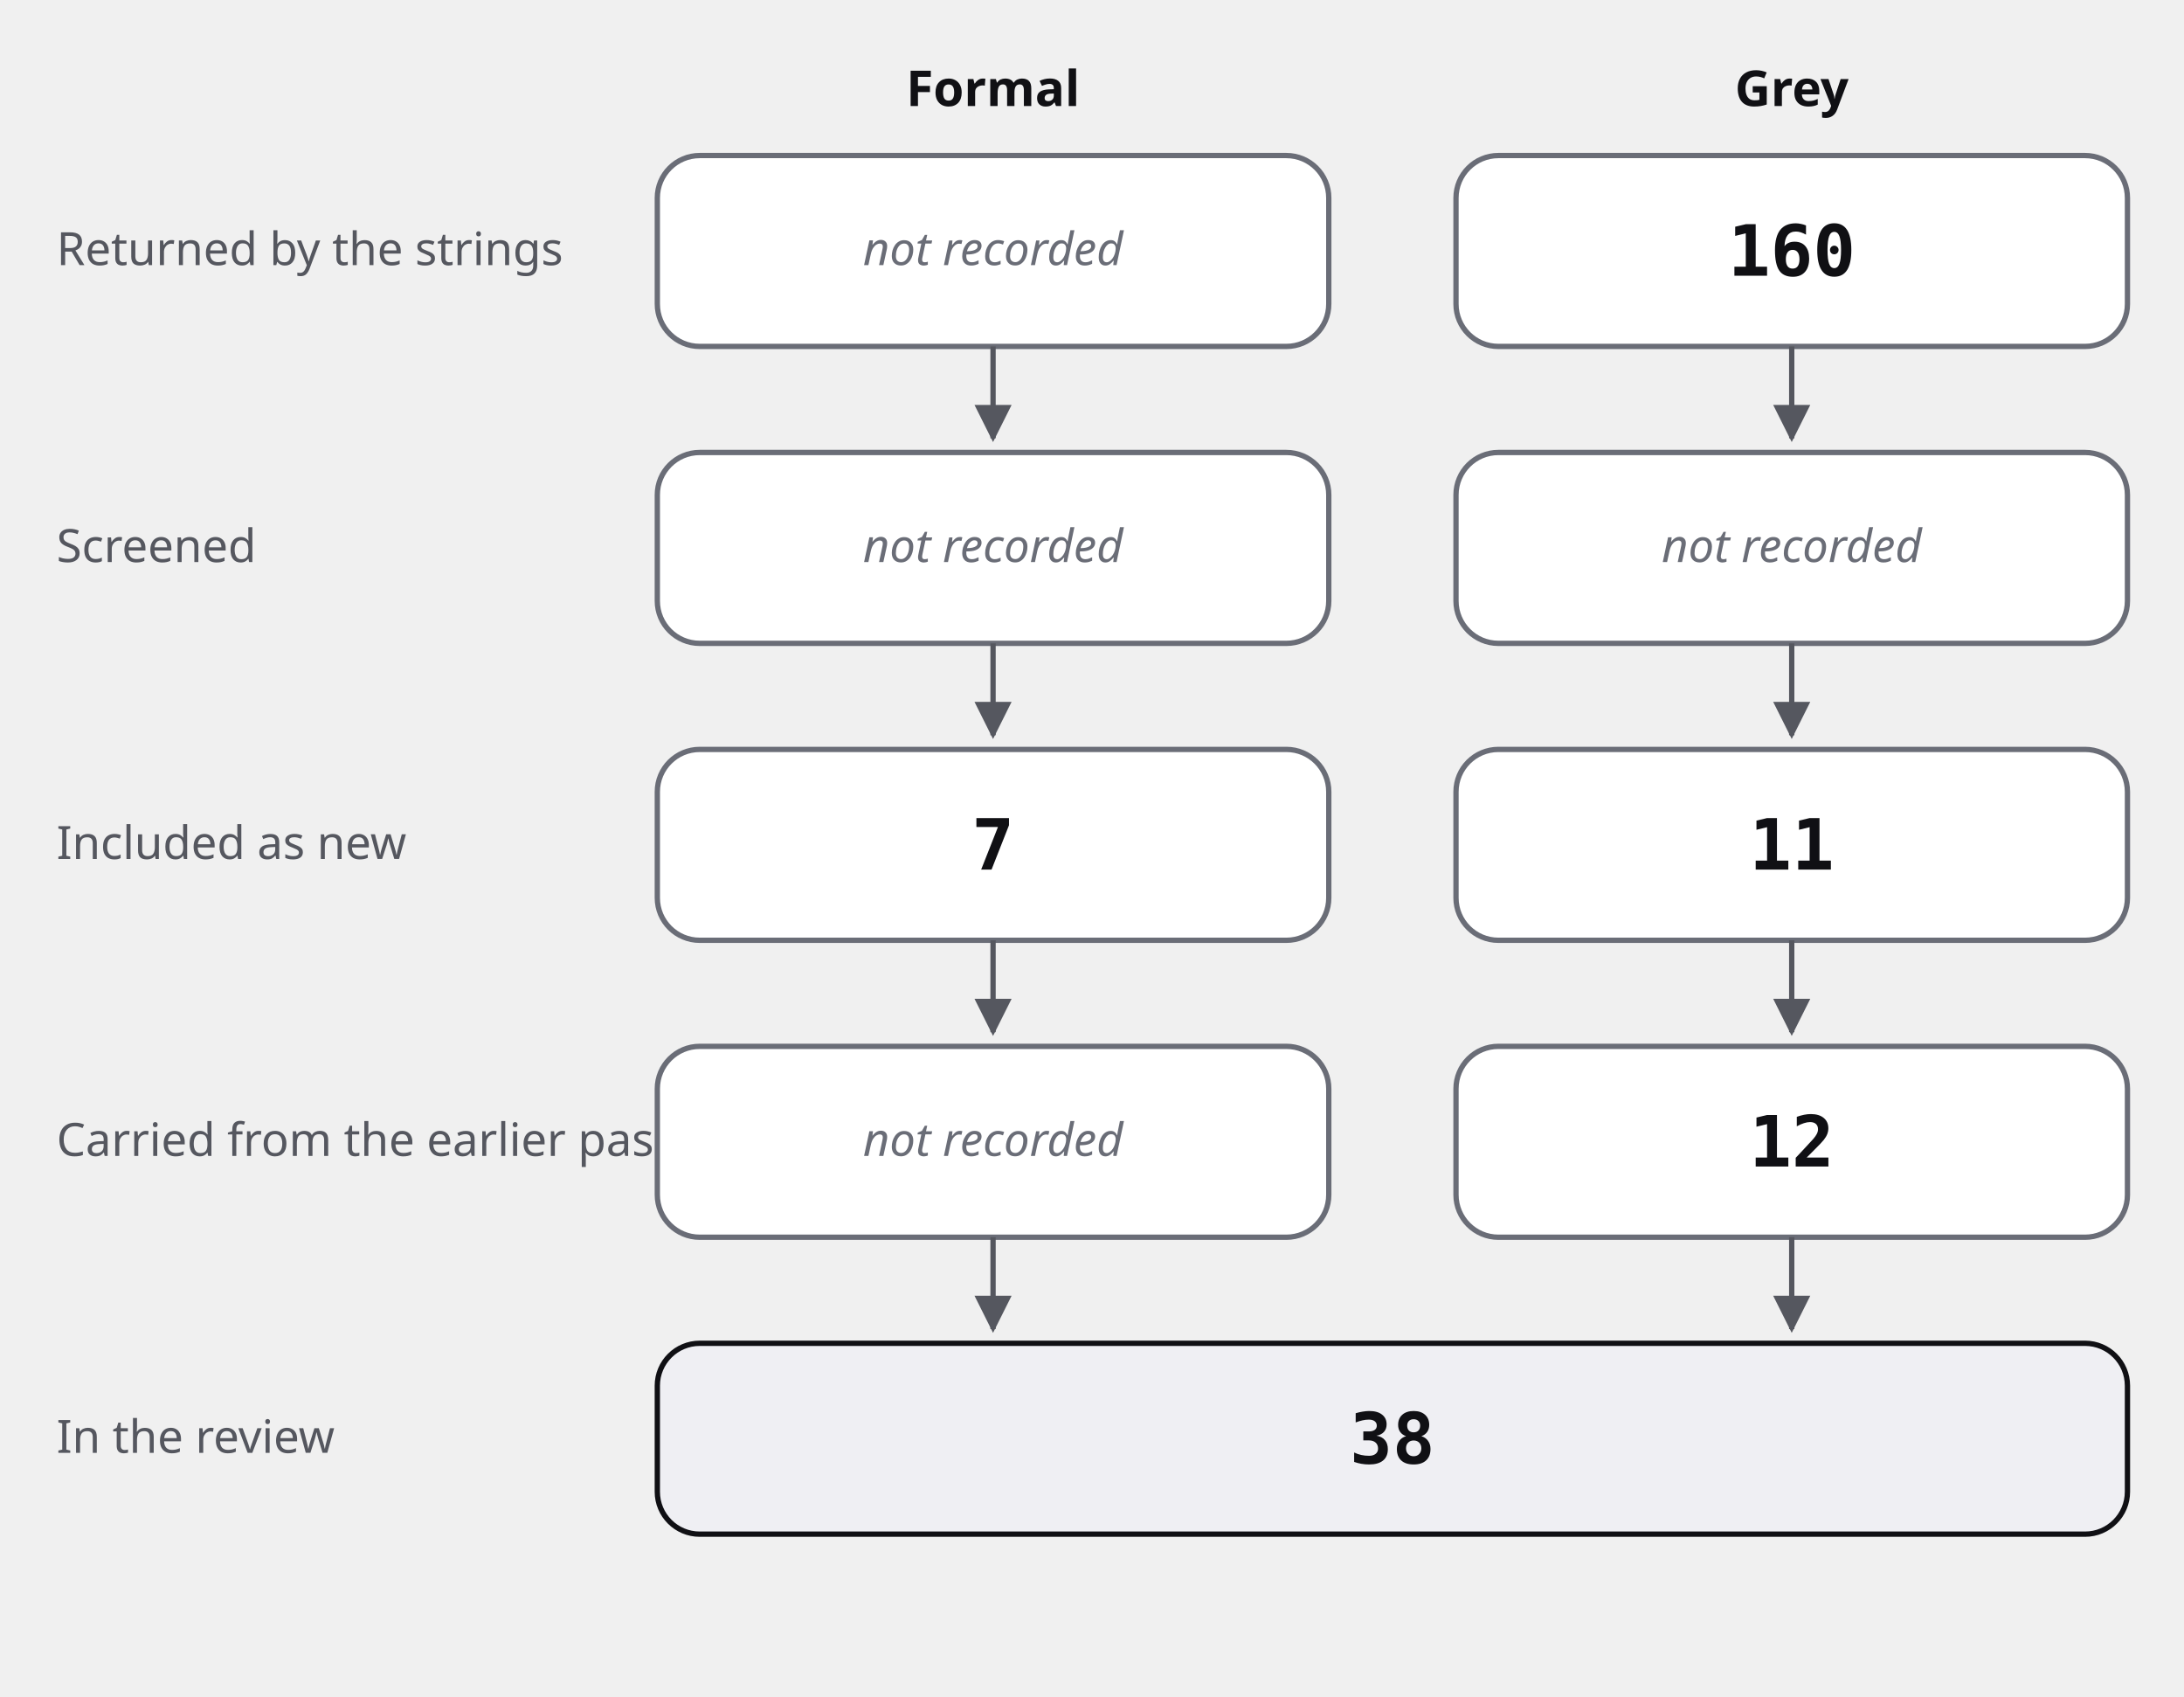
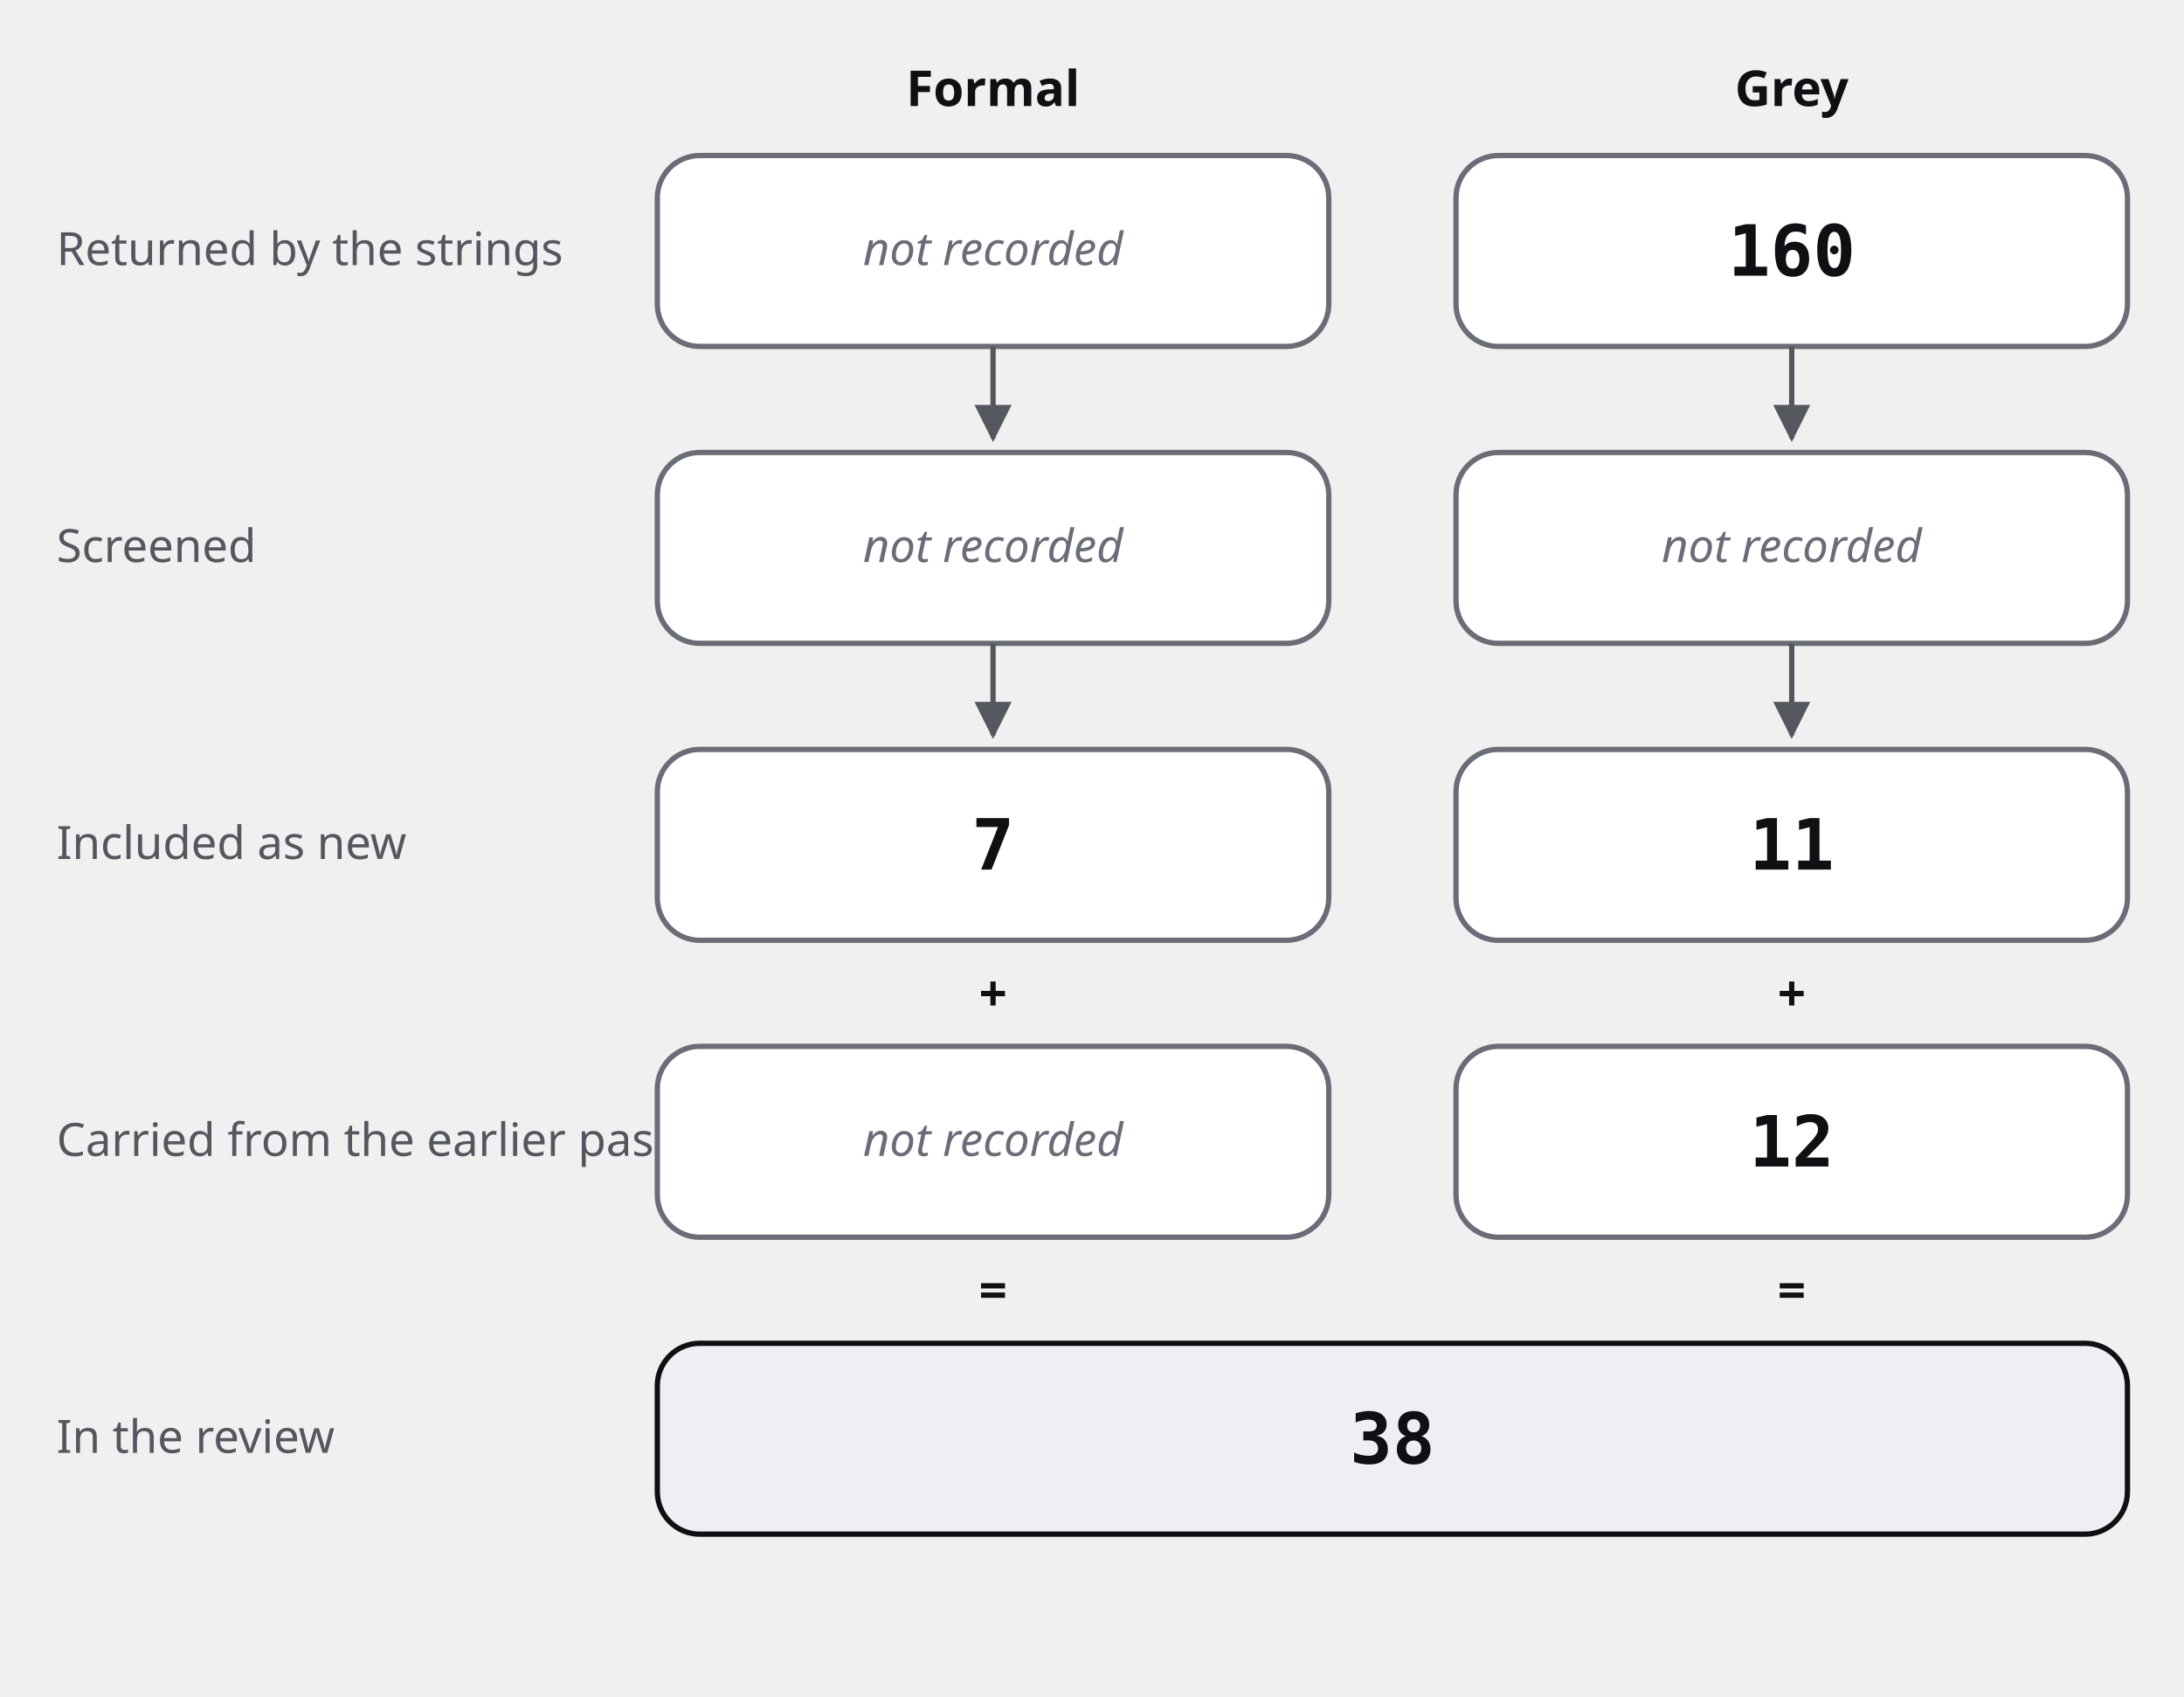
<svg xmlns="http://www.w3.org/2000/svg" viewBox="0 0 618 480" role="img" aria-labelledby="t d">
  <style>
  .box { fill: #FFFFFF; stroke: #6A6D77; stroke-width: 1.5; }
  .total { fill: #EFEFF3; stroke: #101014; stroke-width: 1.5; }
  .n { font: 600 20px 'JetBrains Mono', ui-monospace, monospace; fill: #101014; }
  .label { font: 400 13px Archivo, system-ui, sans-serif; fill: #55575F; }
  .na { font: italic 400 13px Archivo, system-ui, sans-serif; fill: #6A6D77; }
  .head { font: 600 14px Archivo, system-ui, sans-serif; fill: #101014; }
  .arrow { stroke: #55575F; stroke-width: 1.5; fill: none; marker-end: url(#tip); }
  #tip path { fill: #55575F; }
  @media (prefers-color-scheme: dark) {
    .box { fill: #1A1A20; stroke: #9A9CA4; }
    .total { fill: #26262E; stroke: #F7F7F9; }
    .n, .head { fill: #F7F7F9; }
    .label { fill: #B8BAC2; }
    .na { fill: #9A9CA4; }
    .arrow { stroke: #B8BAC2; }
    #tip path { fill: #B8BAC2; }
  }
</style>
  <defs>
    <marker id="tip" viewBox="0 0 10 10" refX="9" refY="5" markerWidth="7" markerHeight="7" orient="auto">
      <path d="M0,0 L10,5 L0,10 z" />
    </marker>
  </defs>
  <text class="head" x="281.0" y="30" text-anchor="middle">Formal</text>
  <text class="head" x="507.0" y="30" text-anchor="middle">Grey</text>
  <text class="label" x="16" y="75.0">Returned by the strings</text>
  <rect class="box" x="186" y="44" width="190" height="54" rx="12" />
  <text class="na" x="281.0" y="75.0" text-anchor="middle">not recorded</text>
  <path class="arrow" d="M281.0,98 v26" />
  <rect class="box" x="412" y="44" width="190" height="54" rx="12" />
  <text class="n" x="507.0" y="78.0" text-anchor="middle">160</text>
  <path class="arrow" d="M507.0,98 v26" />
  <text class="label" x="16" y="159.0">Screened</text>
  <rect class="box" x="186" y="128" width="190" height="54" rx="12" />
  <text class="na" x="281.0" y="159.0" text-anchor="middle">not recorded</text>
  <path class="arrow" d="M281.0,182 v26" />
  <rect class="box" x="412" y="128" width="190" height="54" rx="12" />
  <text class="na" x="507.0" y="159.0" text-anchor="middle">not recorded</text>
  <path class="arrow" d="M507.0,182 v26" />
  <text class="label" x="16" y="243.0">Included as new</text>
  <rect class="box" x="186" y="212" width="190" height="54" rx="12" />
  <text class="n" x="281.0" y="246.0" text-anchor="middle">7</text>
-   <path class="arrow" d="M281.0,266 v26" />
+   <text class="head" x="281.0" y="286.0" text-anchor="middle">+</text>
  <rect class="box" x="412" y="212" width="190" height="54" rx="12" />
  <text class="n" x="507.0" y="246.0" text-anchor="middle">11</text>
-   <path class="arrow" d="M507.0,266 v26" />
+   <text class="head" x="507.0" y="286.0" text-anchor="middle">+</text>
  <text class="label" x="16" y="327.0">Carried from the earlier pass</text>
  <rect class="box" x="186" y="296" width="190" height="54" rx="12" />
  <text class="na" x="281.0" y="327.0" text-anchor="middle">not recorded</text>
-   <path class="arrow" d="M281.0,350 v26" />
+   <text class="head" x="281.0" y="370.0" text-anchor="middle">=</text>
  <rect class="box" x="412" y="296" width="190" height="54" rx="12" />
  <text class="n" x="507.0" y="330.0" text-anchor="middle">12</text>
-   <path class="arrow" d="M507.0,350 v26" />
+   <text class="head" x="507.0" y="370.0" text-anchor="middle">=</text>
  <text class="label" x="16" y="411.0">In the review</text>
  <rect class="total" x="186" y="380" width="416" height="54" rx="12" />
  <text class="n" x="394.0" y="414.0" text-anchor="middle">38</text>
</svg>
